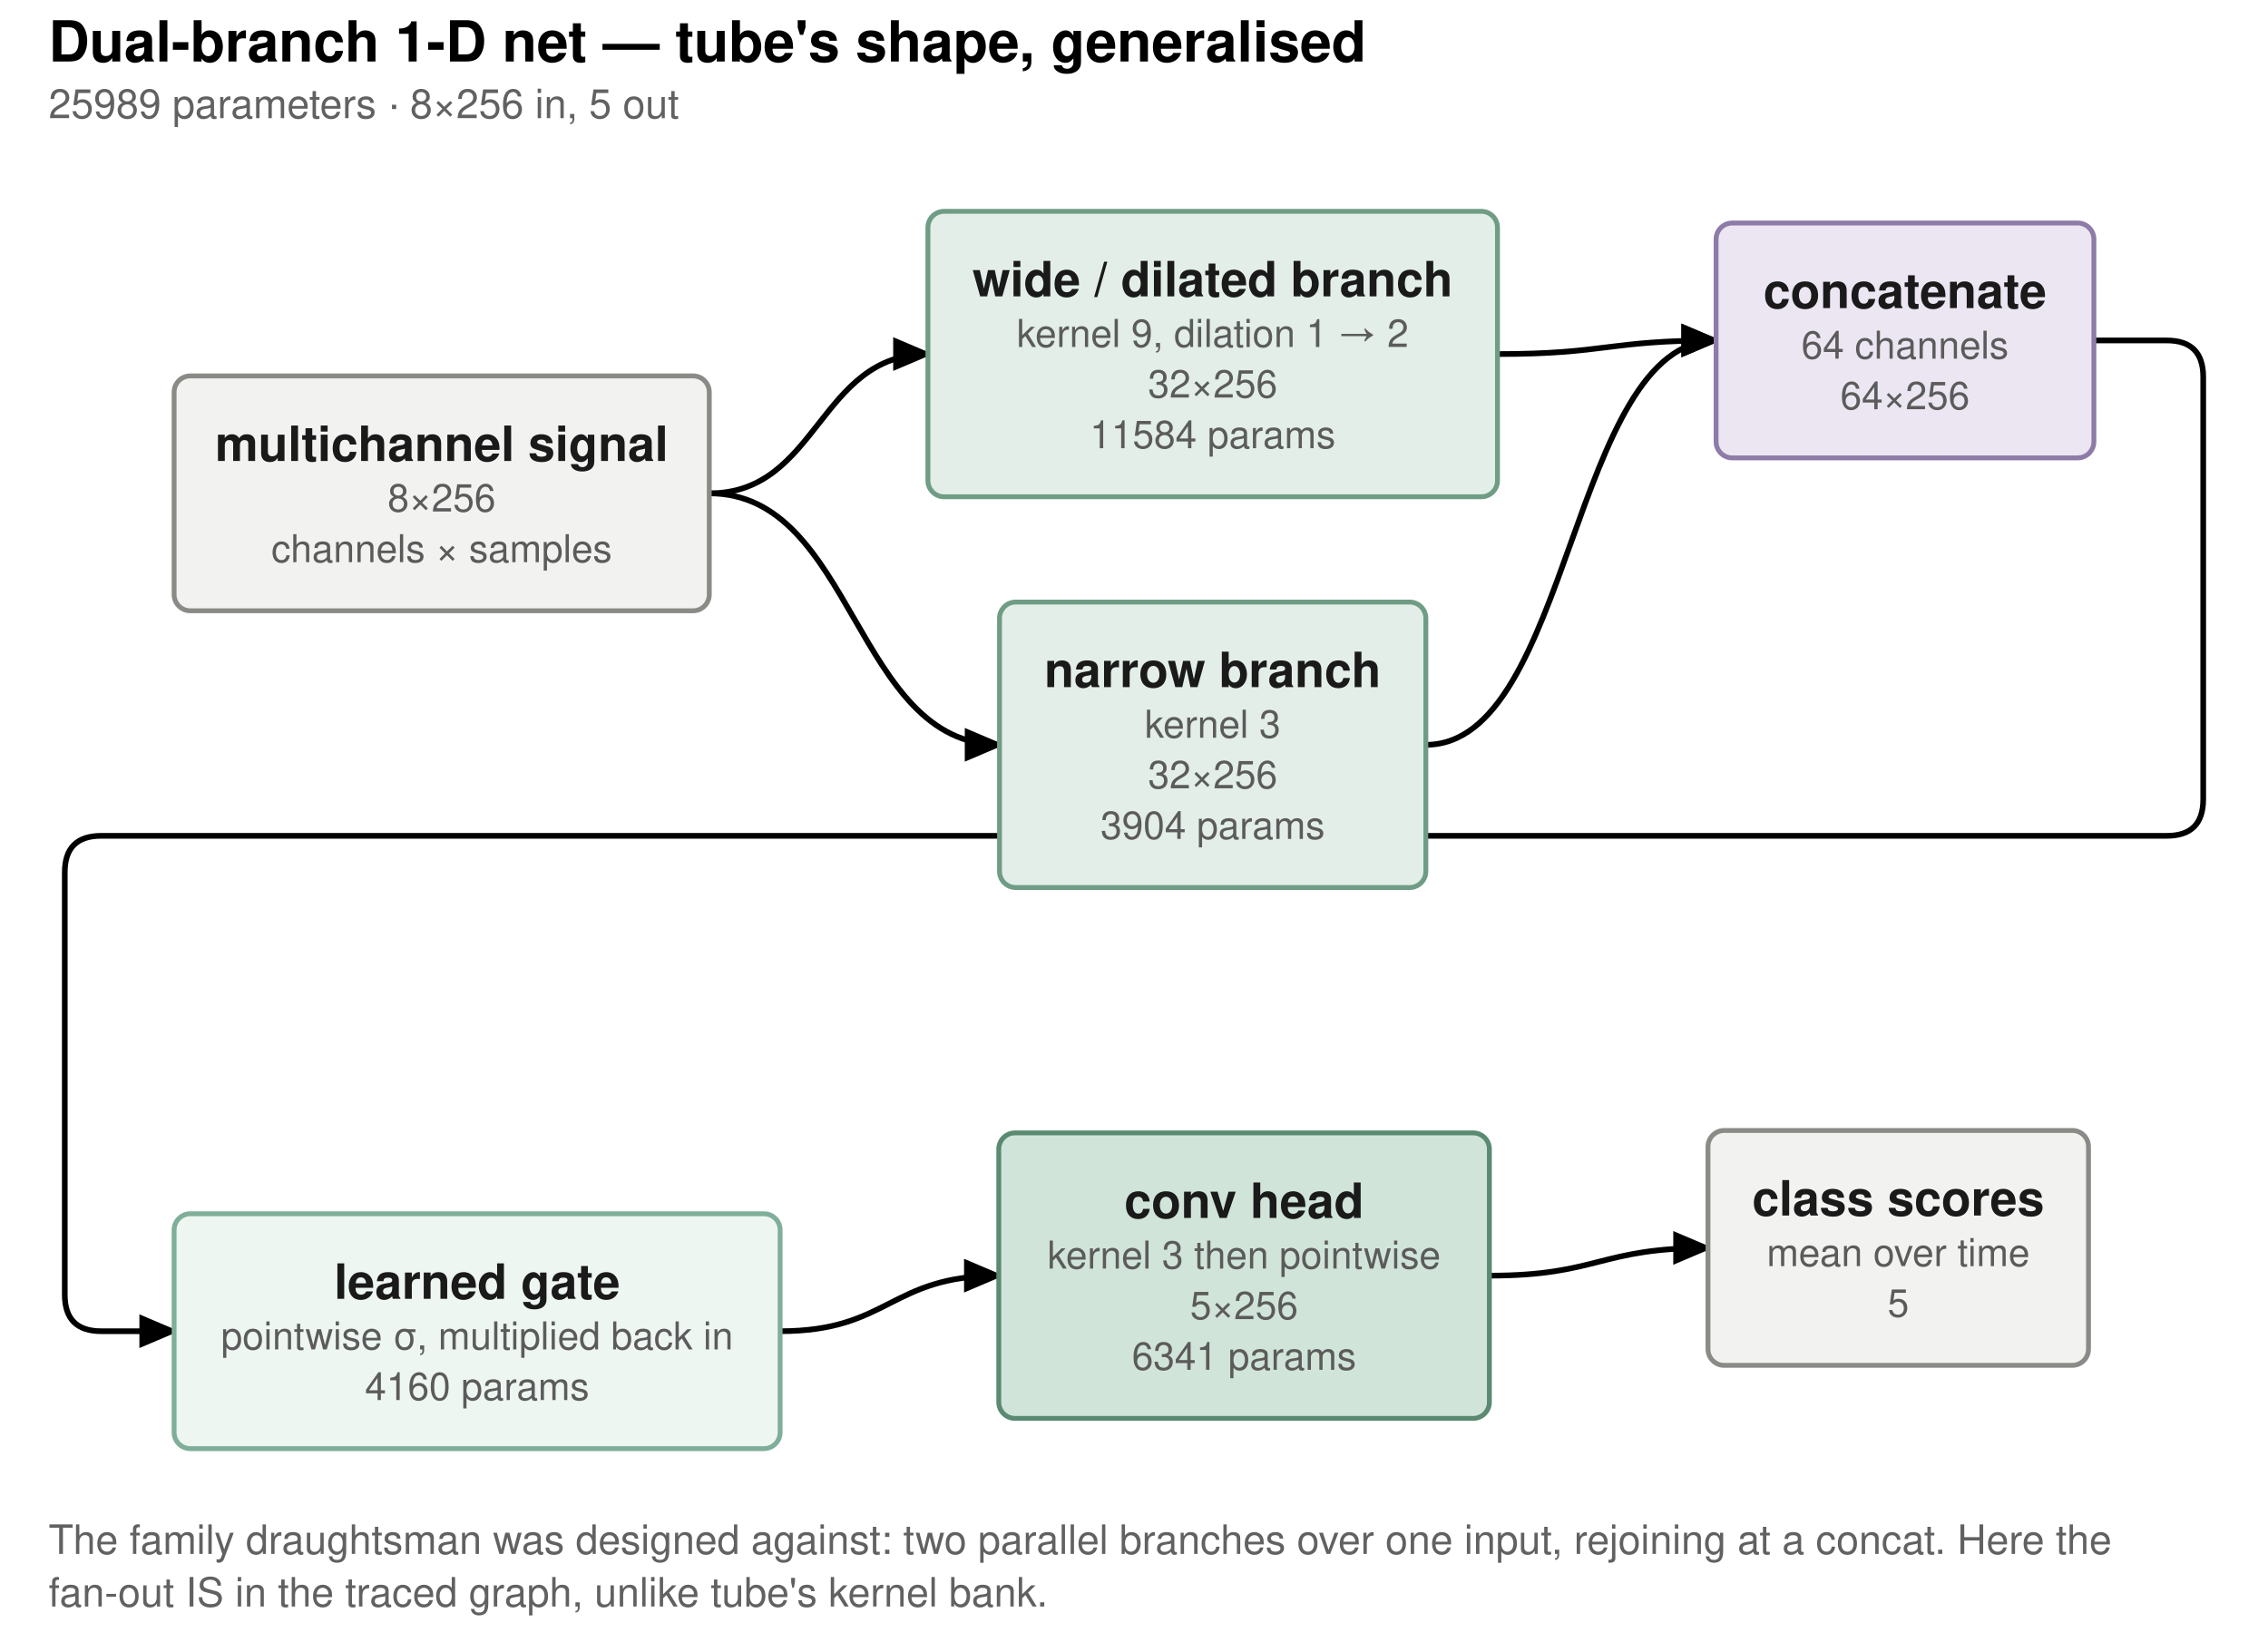
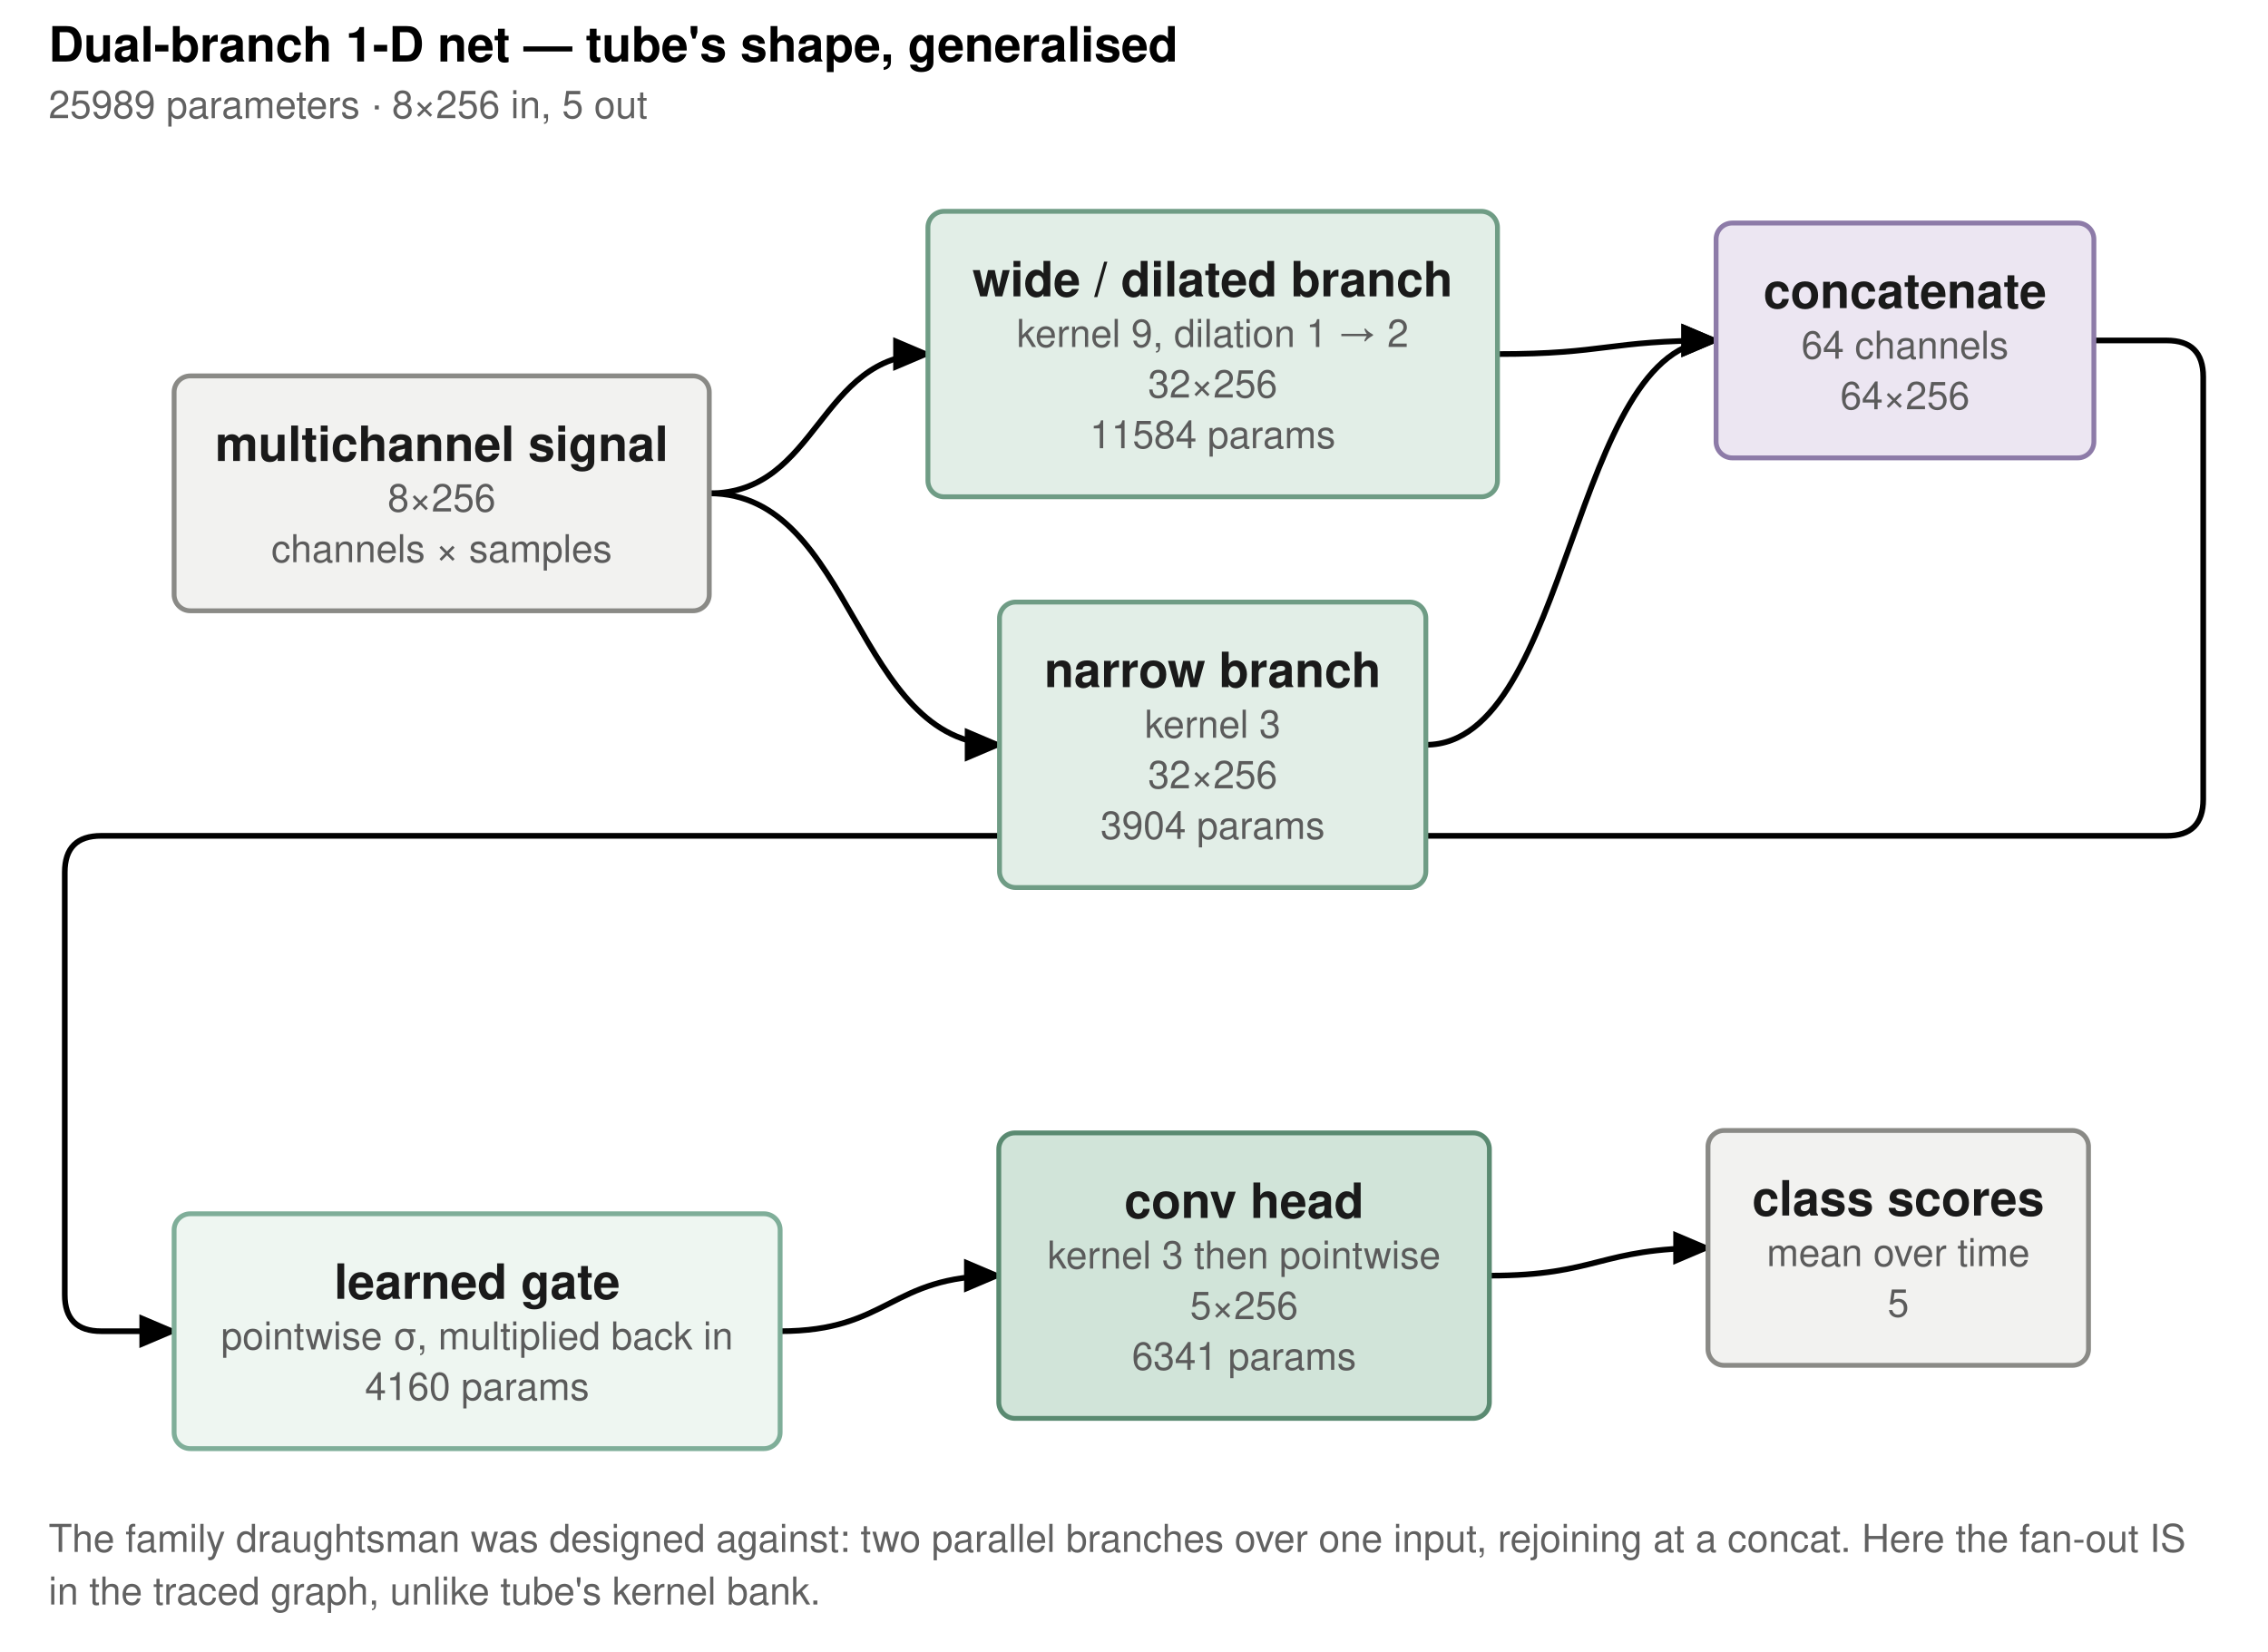
<svg xmlns="http://www.w3.org/2000/svg" class="draughtsman" role="img" aria-label="Dual-branch 1-D net — tube's shape, generalised" viewBox="0 0 560.11 407.57" width="6in" height="4.37in">
  <defs>
    <marker id="ds-arrow" viewBox="0 0 8 8" refX="7" refY="4" markerWidth="7" markerHeight="7" orient="auto-start-reverse">
      <path d="M0 0.6 L8 4 L0 7.4 Z" style="fill:currentColor" />
    </marker>
  </defs>
-   <text class="ds-title" x="12" y="15" style="font-family:Helvetica Neue, Helvetica, Arial, sans-serif;font-size:14px;font-weight:600;fill:currentColor">Dual-branch 1-D net — tube's shape, generalised</text>
-   <text class="ds-subtitle" x="12" y="29" style="font-family:Helvetica Neue, Helvetica, Arial, sans-serif;font-size:10px;fill:currentColor;opacity:0.62">25989 parameters · 8×256 in, 5 out</text>
+   <text class="ds-title" x="12" y="15" style="font-family:Helvetica Neue, Helvetica, Arial, sans-serif;font-size:12.0px;font-weight:600;fill:currentColor">Dual-branch 1-D net — tube's shape, generalised</text>
+   <text class="ds-subtitle" x="12" y="29" style="font-family:Helvetica Neue, Helvetica, Arial, sans-serif;font-size:9.5px;fill:currentColor;opacity:0.62">25989 parameters · 8×256 in, 5 out</text>
  <g class="ds-body" transform="translate(0 36)">
    <path class="ds-edge ds-edge-solid" data-from="signal" data-to="slow" d="M175.16 85.65 C202.16 85.65 202.16 51.25 229.16 51.25" style="fill:none;stroke:currentColor;stroke-width:1.4" marker-end="url(#ds-arrow)" />
    <path class="ds-edge ds-edge-solid" data-from="signal" data-to="fast" d="M175.16 85.65 C211 85.65 211 147.75 246.84 147.75" style="fill:none;stroke:currentColor;stroke-width:1.4" marker-end="url(#ds-arrow)" />
    <path class="ds-edge ds-edge-solid" data-from="slow" data-to="concat" d="M369.81 51.25 C396.81 51.25 396.81 47.89 423.81 47.89" style="fill:none;stroke:currentColor;stroke-width:1.4" marker-end="url(#ds-arrow)" />
    <path class="ds-edge ds-edge-solid" data-from="fast" data-to="concat" d="M352.13 147.75 C387.97 147.75 387.97 47.89 423.81 47.89" style="fill:none;stroke:currentColor;stroke-width:1.4" marker-end="url(#ds-arrow)" />
    <path class="ds-edge ds-edge-solid" data-from="concat" data-to="gate" d="M517.11 47.89 L535.11 47.89 Q544.11 47.89 544.11 56.89 L544.11 161.23 Q544.11 170.23 535.11 170.23 L25 170.23 Q16 170.23 16 179.23 L16 283.57 Q16 292.57 25 292.57 L43 292.57" style="fill:none;stroke:currentColor;stroke-width:1.4" marker-end="url(#ds-arrow)" />
    <path class="ds-edge ds-edge-solid" data-from="gate" data-to="head" d="M192.66 292.57 C219.66 292.57 219.66 278.85 246.66 278.85" style="fill:none;stroke:currentColor;stroke-width:1.4" marker-end="url(#ds-arrow)" />
    <path class="ds-edge ds-edge-solid" data-from="head" data-to="score" d="M367.81 278.85 C394.81 278.85 394.81 272 421.81 272" style="fill:none;stroke:currentColor;stroke-width:1.4" marker-end="url(#ds-arrow)" />
    <g class="ds-stage ds-kind-input" data-stage="signal">
      <rect x="43" y="56.65" width="132.16" height="58" rx="4" style="fill:#f2f2f0;stroke:#8a8a86;stroke-width:1.2" />
      <text x="109.08" y="77.65" text-anchor="middle" style="font-family:Helvetica Neue, Helvetica, Arial, sans-serif;font-size:12.0px;font-weight:600;fill:#1a1a1a">multichannel signal</text>
      <text x="109.08" y="90.15" text-anchor="middle" style="font-family:Helvetica Neue, Helvetica, Arial, sans-serif;font-size:9.5px;fill:#5b5b5b">8×256</text>
      <text x="109.08" y="102.65" text-anchor="middle" style="font-family:Helvetica Neue, Helvetica, Arial, sans-serif;font-size:9.5px;fill:#5b5b5b">channels × samples</text>
    </g>
    <g class="ds-stage ds-kind-conv" data-stage="slow">
      <rect x="229.16" y="16" width="140.66" height="70.5" rx="4" style="fill:#e2eee7;stroke:#6f9c85;stroke-width:1.2" />
      <text x="299.49" y="37" text-anchor="middle" style="font-family:Helvetica Neue, Helvetica, Arial, sans-serif;font-size:12.0px;font-weight:600;fill:#1a1a1a">wide / dilated branch</text>
      <text x="299.49" y="49.5" text-anchor="middle" style="font-family:Helvetica Neue, Helvetica, Arial, sans-serif;font-size:9.5px;fill:#5b5b5b">kernel 9, dilation 1 → 2</text>
      <text x="299.49" y="62" text-anchor="middle" style="font-family:Helvetica Neue, Helvetica, Arial, sans-serif;font-size:9.5px;fill:#5b5b5b">32×256</text>
      <text x="299.49" y="74.5" text-anchor="middle" style="font-family:Helvetica Neue, Helvetica, Arial, sans-serif;font-size:9.5px;fill:#5b5b5b">11584 params</text>
    </g>
    <g class="ds-stage ds-kind-conv" data-stage="fast">
      <rect x="246.84" y="112.5" width="105.29" height="70.5" rx="4" style="fill:#e2eee7;stroke:#6f9c85;stroke-width:1.2" />
      <text x="299.49" y="133.5" text-anchor="middle" style="font-family:Helvetica Neue, Helvetica, Arial, sans-serif;font-size:12.0px;font-weight:600;fill:#1a1a1a">narrow branch</text>
      <text x="299.49" y="146" text-anchor="middle" style="font-family:Helvetica Neue, Helvetica, Arial, sans-serif;font-size:9.5px;fill:#5b5b5b">kernel 3</text>
      <text x="299.49" y="158.5" text-anchor="middle" style="font-family:Helvetica Neue, Helvetica, Arial, sans-serif;font-size:9.5px;fill:#5b5b5b">32×256</text>
      <text x="299.49" y="171" text-anchor="middle" style="font-family:Helvetica Neue, Helvetica, Arial, sans-serif;font-size:9.5px;fill:#5b5b5b">3904 params</text>
    </g>
    <g class="ds-stage ds-kind-concat" data-stage="concat">
      <rect x="423.81" y="18.89" width="93.3" height="58" rx="4" style="fill:#ece6f2;stroke:#8d7ba8;stroke-width:1.2" />
      <text x="470.46" y="39.89" text-anchor="middle" style="font-family:Helvetica Neue, Helvetica, Arial, sans-serif;font-size:12.0px;font-weight:600;fill:#1a1a1a">concatenate</text>
      <text x="470.46" y="52.39" text-anchor="middle" style="font-family:Helvetica Neue, Helvetica, Arial, sans-serif;font-size:9.5px;fill:#5b5b5b">64 channels</text>
      <text x="470.46" y="64.89" text-anchor="middle" style="font-family:Helvetica Neue, Helvetica, Arial, sans-serif;font-size:9.5px;fill:#5b5b5b">64×256</text>
    </g>
    <g class="ds-stage ds-kind-kernel" data-stage="gate">
      <rect x="43" y="263.57" width="149.66" height="58" rx="4" style="fill:#eef6f1;stroke:#7fae99;stroke-width:1.2" />
      <text x="117.83" y="284.57" text-anchor="middle" style="font-family:Helvetica Neue, Helvetica, Arial, sans-serif;font-size:12.0px;font-weight:600;fill:#1a1a1a">learned gate</text>
      <text x="117.83" y="297.07" text-anchor="middle" style="font-family:Helvetica Neue, Helvetica, Arial, sans-serif;font-size:9.5px;fill:#5b5b5b">pointwise σ, multiplied back in</text>
      <text x="117.83" y="309.57" text-anchor="middle" style="font-family:Helvetica Neue, Helvetica, Arial, sans-serif;font-size:9.5px;fill:#5b5b5b">4160 params</text>
    </g>
    <g class="ds-stage ds-kind-stack" data-stage="head">
      <rect x="246.66" y="243.6" width="121.16" height="70.5" rx="4" style="fill:#d1e4d9;stroke:#5a8a71;stroke-width:1.2" />
      <text x="307.24" y="264.6" text-anchor="middle" style="font-family:Helvetica Neue, Helvetica, Arial, sans-serif;font-size:12.0px;font-weight:600;fill:#1a1a1a">conv head</text>
      <text x="307.24" y="277.1" text-anchor="middle" style="font-family:Helvetica Neue, Helvetica, Arial, sans-serif;font-size:9.5px;fill:#5b5b5b">kernel 3 then pointwise</text>
      <text x="307.24" y="289.6" text-anchor="middle" style="font-family:Helvetica Neue, Helvetica, Arial, sans-serif;font-size:9.5px;fill:#5b5b5b">5×256</text>
      <text x="307.24" y="302.1" text-anchor="middle" style="font-family:Helvetica Neue, Helvetica, Arial, sans-serif;font-size:9.5px;fill:#5b5b5b">6341 params</text>
    </g>
    <g class="ds-stage ds-kind-output" data-stage="score">
      <rect x="421.81" y="243" width="93.97" height="58" rx="4" style="fill:#f2f2f0;stroke:#8a8a86;stroke-width:1.2" />
      <text x="468.8" y="264" text-anchor="middle" style="font-family:Helvetica Neue, Helvetica, Arial, sans-serif;font-size:12.0px;font-weight:600;fill:#1a1a1a">class scores</text>
      <text x="468.8" y="276.5" text-anchor="middle" style="font-family:Helvetica Neue, Helvetica, Arial, sans-serif;font-size:9.5px;fill:#5b5b5b">mean over time</text>
      <text x="468.8" y="289" text-anchor="middle" style="font-family:Helvetica Neue, Helvetica, Arial, sans-serif;font-size:9.5px;fill:#5b5b5b">5</text>
    </g>
  </g>
-   <text class="ds-caption" x="12" y="383.57" style="font-family:Helvetica Neue, Helvetica, Arial, sans-serif;font-size:10.0px;fill:currentColor;opacity:0.62">The family draughtsman was designed against: two parallel branches over one input, rejoining at a concat. Here the</text>
-   <text class="ds-caption" x="12" y="396.57" style="font-family:Helvetica Neue, Helvetica, Arial, sans-serif;font-size:10.0px;fill:currentColor;opacity:0.62">fan-out IS in the traced graph, unlike tube's kernel bank.</text>
+   <text class="ds-caption" x="12" y="383.07" style="font-family:Helvetica Neue, Helvetica, Arial, sans-serif;font-size:9.5px;fill:currentColor;opacity:0.62">The family draughtsman was designed against: two parallel branches over one input, rejoining at a concat. Here the fan-out IS</text>
+   <text class="ds-caption" x="12" y="396.07" style="font-family:Helvetica Neue, Helvetica, Arial, sans-serif;font-size:9.5px;fill:currentColor;opacity:0.62">in the traced graph, unlike tube's kernel bank.</text>
</svg>
